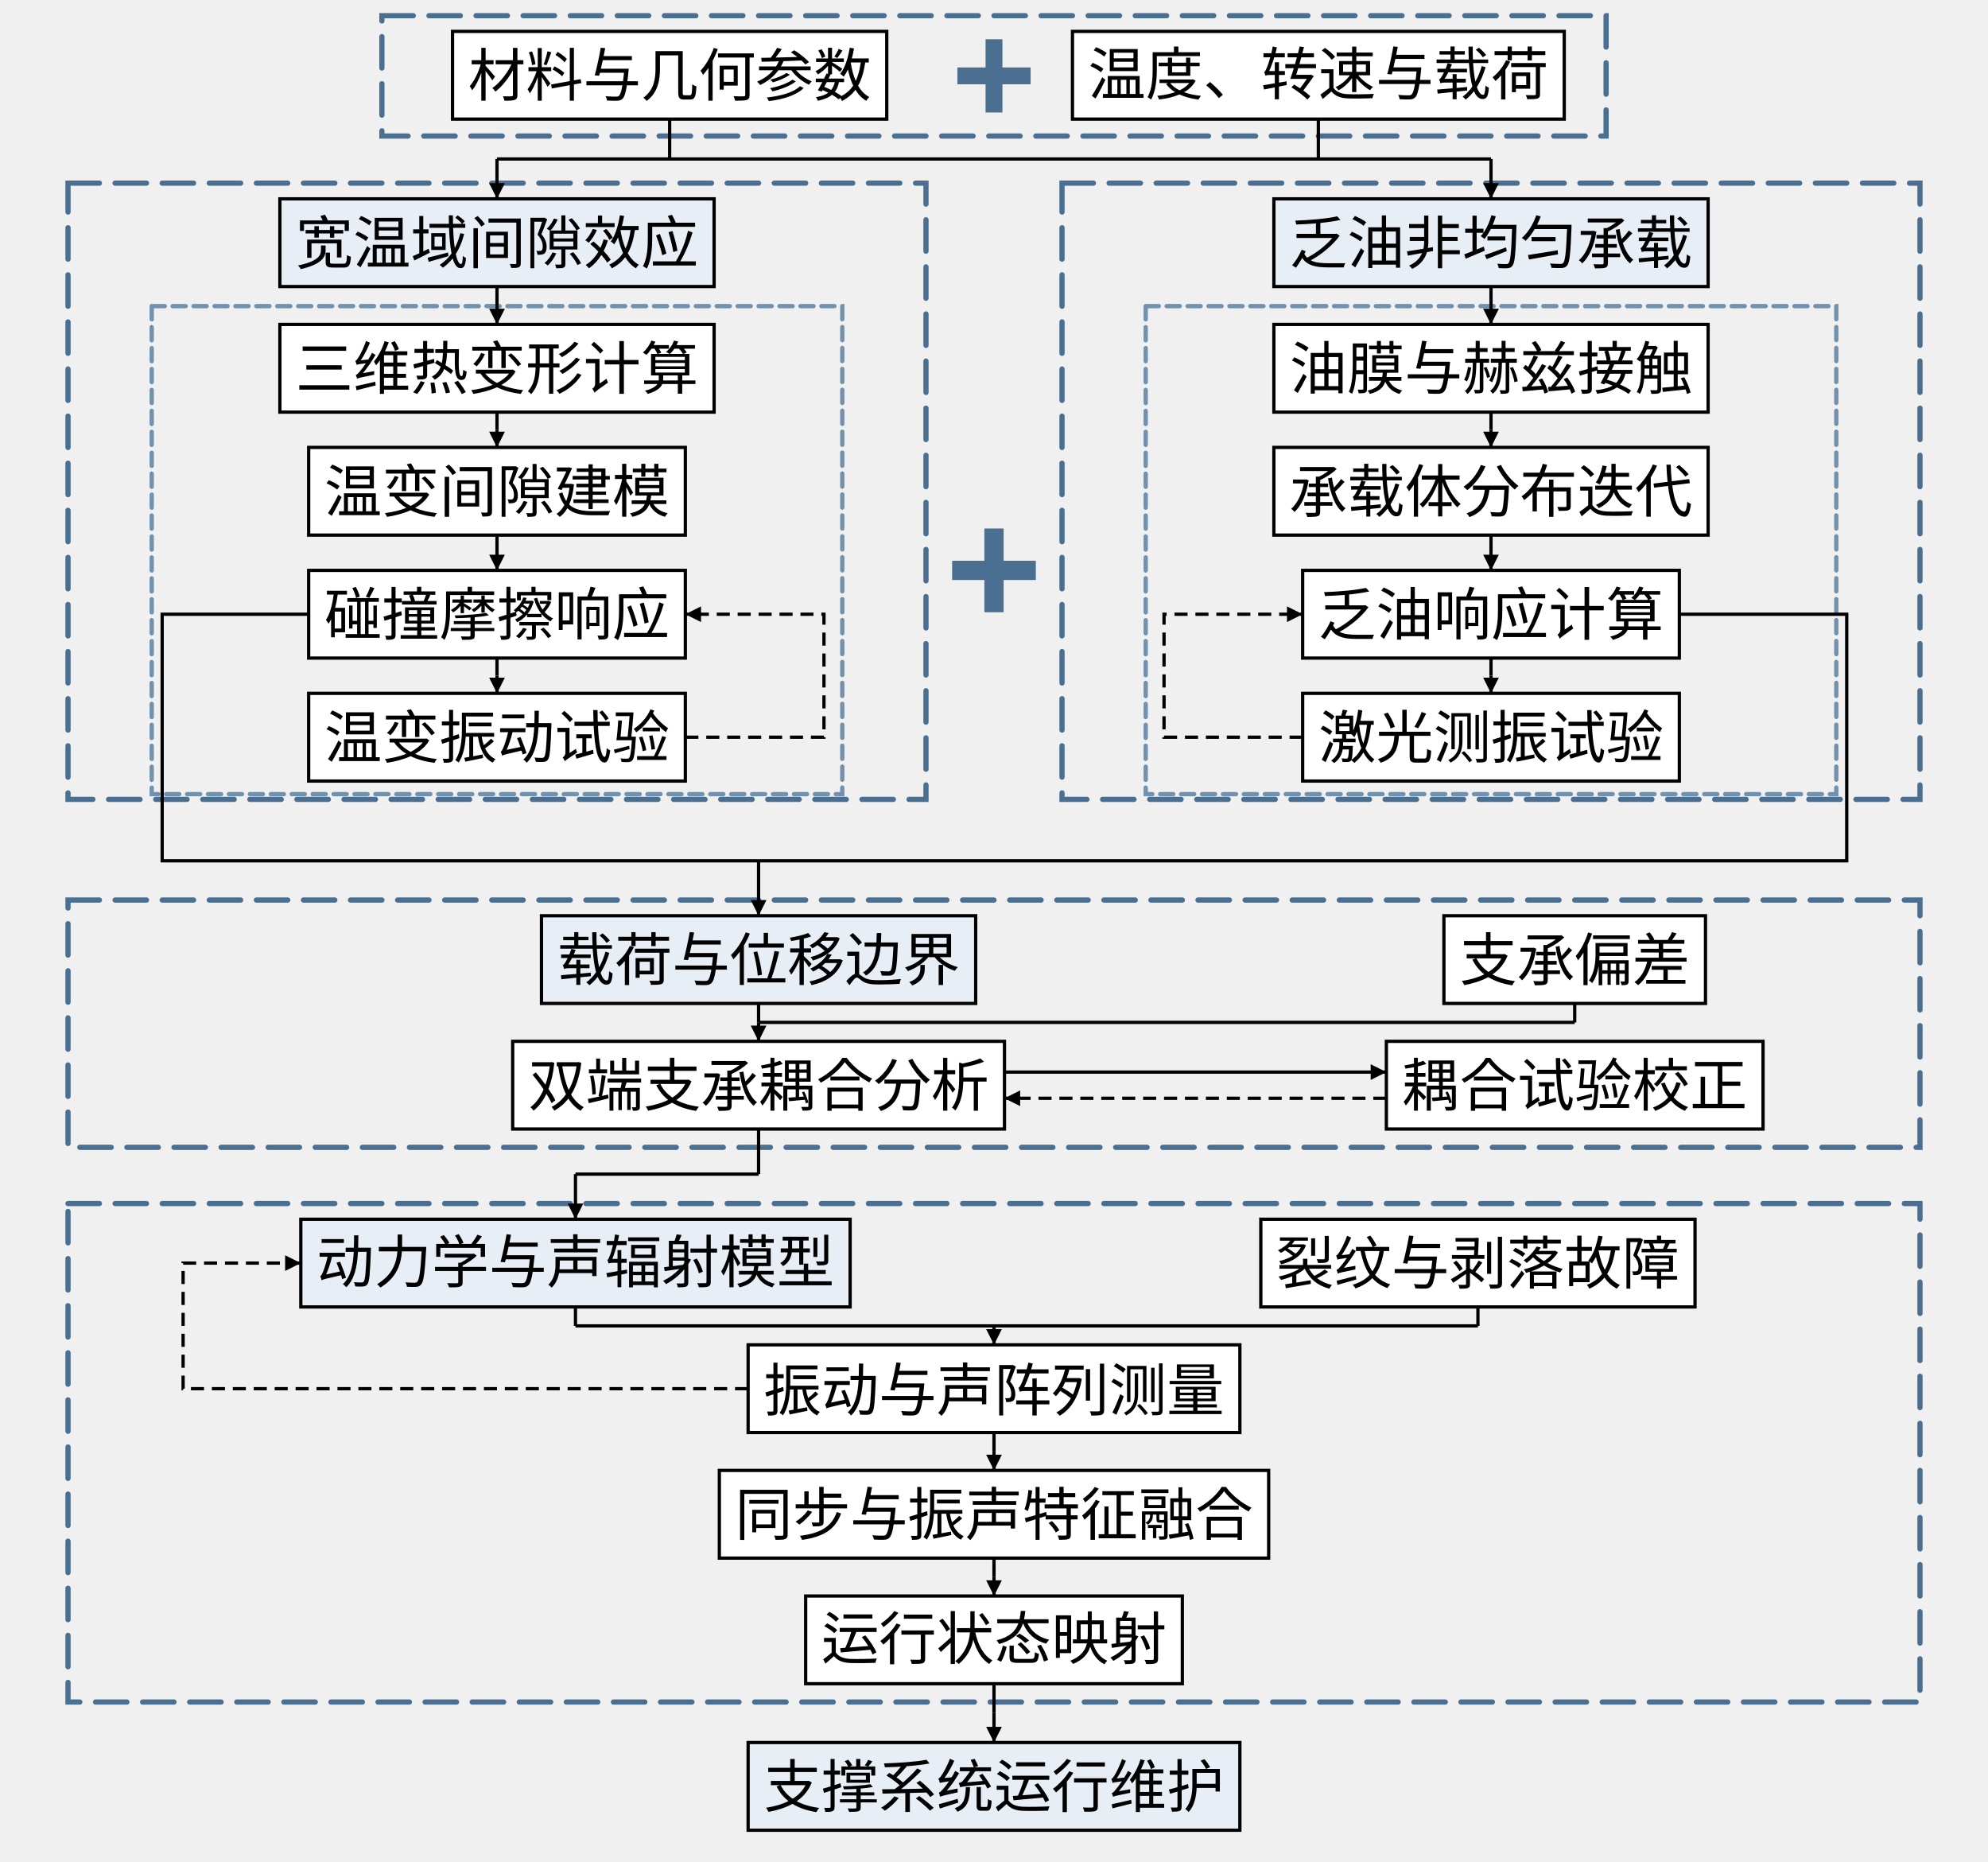
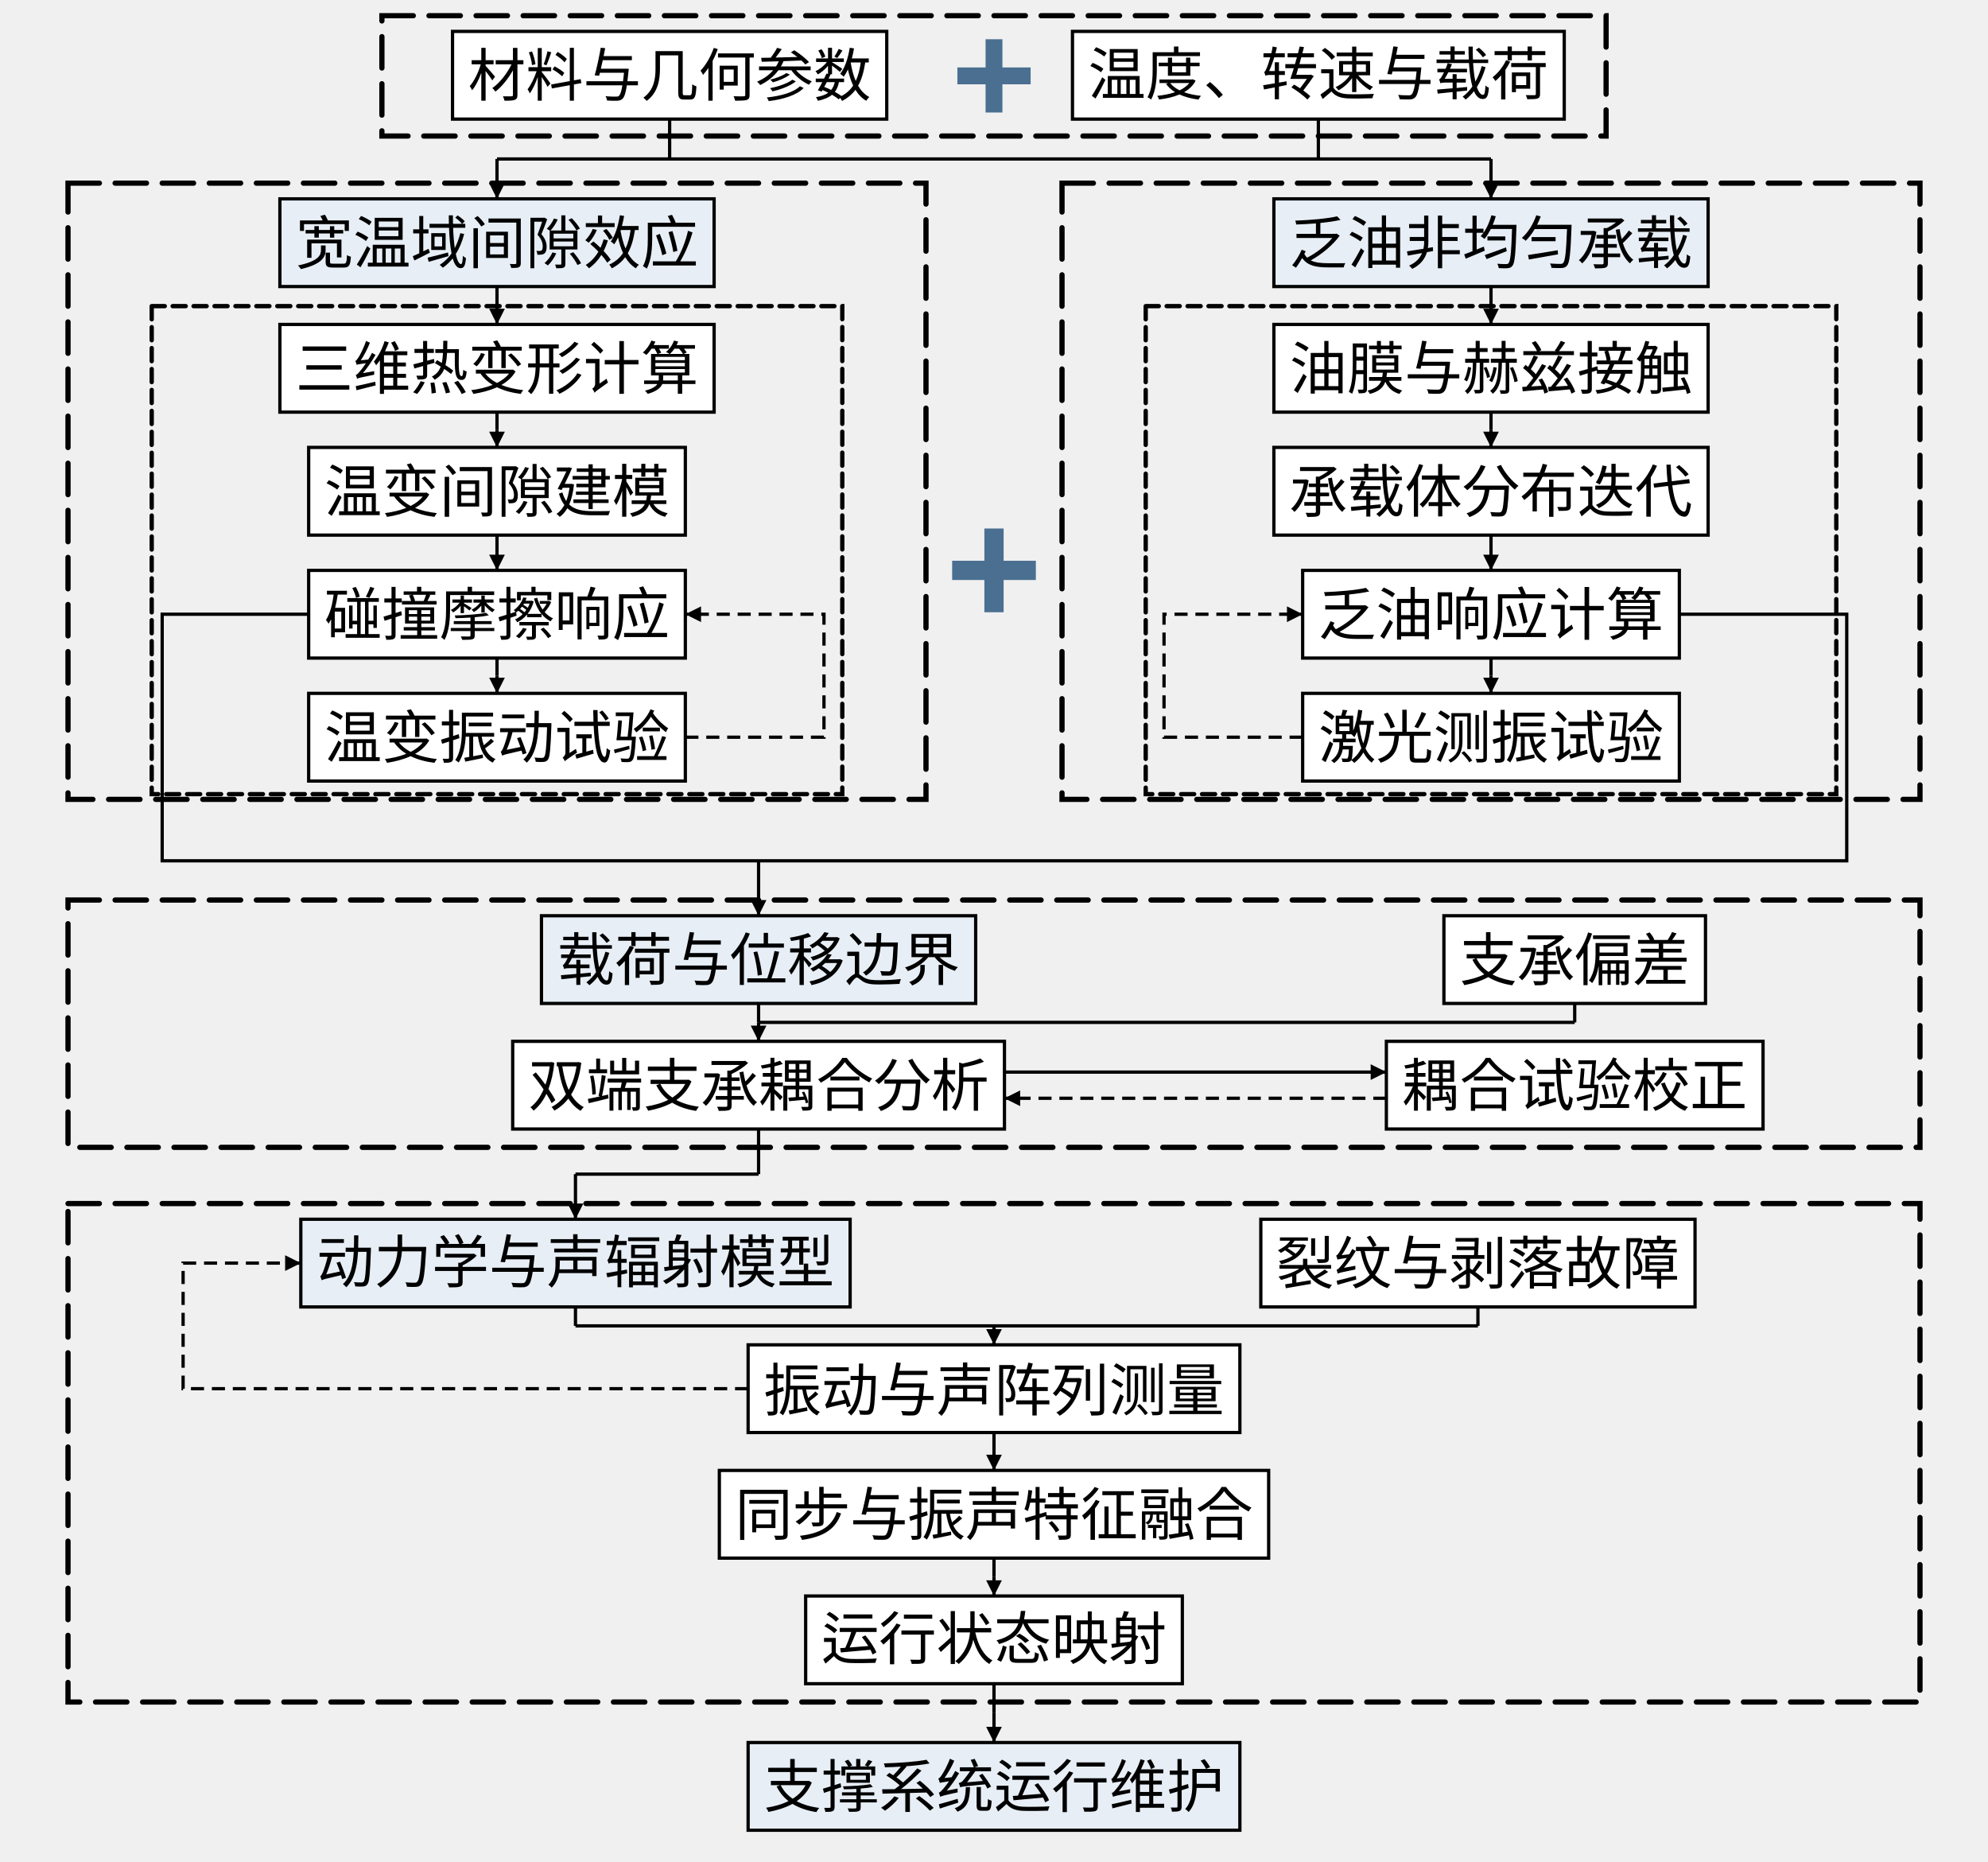
<svg xmlns="http://www.w3.org/2000/svg" width="760px" height="711.52px" viewBox="0 0 760 711.52" version="1.1">
  <g id="plus-001" data-object-type="plus" aria-label="">
    <path id="plus-shape-001" d="M376.78 15 L383.22 15 L383.22 25.78 L394 25.78 L394 32.22 L383.22 32.22 L383.22 43 L376.78 43 L376.78 32.22 L366 32.22 L366 25.78 L376.78 25.78 Z" fill="#4A6F91" stroke="none" />
  </g>
  <g id="module-frame-001" data-object-type="module-frame" aria-label="">
-     <rect id="rectangle-001" x="146" y="6" width="468" height="46" fill="none" stroke="#4A6F91" stroke-width="2" stroke-linecap="round" stroke-linejoin="miter" stroke-dasharray="12 6" />
+     <rect id="rectangle-001" x="146" y="6" width="468" height="46" fill="none" stroke="#000000" stroke-width="2" stroke-linecap="round" stroke-linejoin="miter" stroke-dasharray="12 6" />
  </g>
  <g id="module-frame-002" data-object-type="module-frame" aria-label="">
-     <rect id="rectangle-002" x="26" y="70" width="328" height="235.52" fill="none" stroke="#4A6F91" stroke-width="2" stroke-linecap="round" stroke-linejoin="miter" stroke-dasharray="12 6" />
+     <rect id="rectangle-002" x="26" y="70" width="328" height="235.52" fill="none" stroke="#000000" stroke-width="2" stroke-linecap="round" stroke-linejoin="miter" stroke-dasharray="12 6" />
  </g>
  <g id="submodule-frame-001" data-object-type="submodule-frame" aria-label="">
-     <rect id="rectangle-003" x="58" y="117" width="264" height="186.52" fill="none" stroke="#7291AD" stroke-width="1.65" stroke-linecap="round" stroke-linejoin="miter" stroke-dasharray="5 3" />
+     <rect id="rectangle-003" x="58" y="117" width="264" height="186.52" fill="none" stroke="#000000" stroke-width="1.65" stroke-linecap="round" stroke-linejoin="miter" stroke-dasharray="5 3" />
  </g>
  <g id="connector-001" data-object-type="connector" aria-label="">
    <path id="line-001" d="M190 109.52 L190 116.76" fill="none" stroke="#000000" stroke-width="1.25" stroke-linejoin="miter" stroke-linecap="butt" />
  </g>
  <g id="connector-002" data-object-type="connector" aria-label="">
    <path id="line-002" d="M190 116.76 L190 124" fill="none" stroke="#000000" stroke-width="1.25" stroke-linejoin="miter" stroke-linecap="butt" />
    <polygon id="arrowhead-001" points="190,124 193,118 187,118" fill="#000000" stroke="none" />
  </g>
  <g id="connector-003" data-object-type="connector" aria-label="">
    <path id="line-003" d="M190 157.52 L190 164.26" fill="none" stroke="#000000" stroke-width="1.25" stroke-linejoin="miter" stroke-linecap="butt" />
  </g>
  <g id="connector-004" data-object-type="connector" aria-label="">
    <path id="line-004" d="M190 164.26 L190 171" fill="none" stroke="#000000" stroke-width="1.25" stroke-linejoin="miter" stroke-linecap="butt" />
    <polygon id="arrowhead-002" points="190,171 193,165 187,165" fill="#000000" stroke="none" />
  </g>
  <g id="connector-005" data-object-type="connector" aria-label="">
    <path id="line-005" d="M190 204.52 L190 211.26" fill="none" stroke="#000000" stroke-width="1.25" stroke-linejoin="miter" stroke-linecap="butt" />
  </g>
  <g id="connector-006" data-object-type="connector" aria-label="">
    <path id="line-006" d="M190 211.26 L190 218" fill="none" stroke="#000000" stroke-width="1.25" stroke-linejoin="miter" stroke-linecap="butt" />
    <polygon id="arrowhead-003" points="190,218 193,212 187,212" fill="#000000" stroke="none" />
  </g>
  <g id="connector-007" data-object-type="connector" aria-label="">
    <path id="line-007" d="M190 251.52 L190 258.26" fill="none" stroke="#000000" stroke-width="1.25" stroke-linejoin="miter" stroke-linecap="butt" />
  </g>
  <g id="connector-008" data-object-type="connector" aria-label="">
    <path id="line-008" d="M190 258.26 L190 265" fill="none" stroke="#000000" stroke-width="1.25" stroke-linejoin="miter" stroke-linecap="butt" />
    <polygon id="arrowhead-004" points="190,265 193,259 187,259" fill="#000000" stroke="none" />
  </g>
  <g id="connector-009" data-object-type="connector" aria-label="">
    <path id="line-009" d="M262 281.76 L315 281.76 L315 234.76 L262 234.76" fill="none" stroke="#000000" stroke-width="1.25" stroke-linejoin="miter" stroke-linecap="butt" stroke-dasharray="5 3" />
    <polygon id="arrowhead-005" points="262,234.76 268,237.76 268,231.76" fill="#000000" stroke="none" />
  </g>
  <g id="module-frame-003" data-object-type="module-frame" aria-label="">
-     <rect id="rectangle-004" x="406" y="70" width="328" height="235.52" fill="none" stroke="#4A6F91" stroke-width="2" stroke-linecap="round" stroke-linejoin="miter" stroke-dasharray="12 6" />
+     <rect id="rectangle-004" x="406" y="70" width="328" height="235.52" fill="none" stroke="#000000" stroke-width="2" stroke-linecap="round" stroke-linejoin="miter" stroke-dasharray="12 6" />
  </g>
  <g id="submodule-frame-002" data-object-type="submodule-frame" aria-label="">
-     <rect id="rectangle-005" x="438" y="117" width="264" height="186.52" fill="none" stroke="#7291AD" stroke-width="1.65" stroke-linecap="round" stroke-linejoin="miter" stroke-dasharray="5 3" />
+     <rect id="rectangle-005" x="438" y="117" width="264" height="186.52" fill="none" stroke="#000000" stroke-width="1.65" stroke-linecap="round" stroke-linejoin="miter" stroke-dasharray="5 3" />
  </g>
  <g id="connector-010" data-object-type="connector" aria-label="">
    <path id="line-010" d="M570 109.52 L570 116.76" fill="none" stroke="#000000" stroke-width="1.25" stroke-linejoin="miter" stroke-linecap="butt" />
  </g>
  <g id="connector-011" data-object-type="connector" aria-label="">
    <path id="line-011" d="M570 116.76 L570 124" fill="none" stroke="#000000" stroke-width="1.25" stroke-linejoin="miter" stroke-linecap="butt" />
    <polygon id="arrowhead-006" points="570,124 573,118 567,118" fill="#000000" stroke="none" />
  </g>
  <g id="connector-012" data-object-type="connector" aria-label="">
    <path id="line-012" d="M570 157.52 L570 164.26" fill="none" stroke="#000000" stroke-width="1.25" stroke-linejoin="miter" stroke-linecap="butt" />
  </g>
  <g id="connector-013" data-object-type="connector" aria-label="">
    <path id="line-013" d="M570 164.26 L570 171" fill="none" stroke="#000000" stroke-width="1.25" stroke-linejoin="miter" stroke-linecap="butt" />
    <polygon id="arrowhead-007" points="570,171 573,165 567,165" fill="#000000" stroke="none" />
  </g>
  <g id="connector-014" data-object-type="connector" aria-label="">
    <path id="line-014" d="M570 204.52 L570 211.26" fill="none" stroke="#000000" stroke-width="1.25" stroke-linejoin="miter" stroke-linecap="butt" />
  </g>
  <g id="connector-015" data-object-type="connector" aria-label="">
    <path id="line-015" d="M570 211.26 L570 218" fill="none" stroke="#000000" stroke-width="1.25" stroke-linejoin="miter" stroke-linecap="butt" />
    <polygon id="arrowhead-008" points="570,218 573,212 567,212" fill="#000000" stroke="none" />
  </g>
  <g id="connector-016" data-object-type="connector" aria-label="">
    <path id="line-016" d="M570 251.52 L570 258.26" fill="none" stroke="#000000" stroke-width="1.25" stroke-linejoin="miter" stroke-linecap="butt" />
  </g>
  <g id="connector-017" data-object-type="connector" aria-label="">
    <path id="line-017" d="M570 258.26 L570 265" fill="none" stroke="#000000" stroke-width="1.25" stroke-linejoin="miter" stroke-linecap="butt" />
    <polygon id="arrowhead-009" points="570,265 573,259 567,259" fill="#000000" stroke="none" />
  </g>
  <g id="connector-018" data-object-type="connector" aria-label="">
    <path id="line-018" d="M498 281.76 L445 281.76 L445 234.76 L498 234.76" fill="none" stroke="#000000" stroke-width="1.25" stroke-linejoin="miter" stroke-linecap="butt" stroke-dasharray="5 3" />
    <polygon id="arrowhead-010" points="498,234.76 492,231.76 492,237.76" fill="#000000" stroke="none" />
  </g>
  <g id="connector-019" data-object-type="connector" aria-label="">
    <path id="line-019" d="M256 45.52 L256 60.76" fill="none" stroke="#000000" stroke-width="1.25" stroke-linejoin="miter" stroke-linecap="butt" />
  </g>
  <g id="connector-020" data-object-type="connector" aria-label="">
    <path id="line-020" d="M504 45.52 L504 60.76" fill="none" stroke="#000000" stroke-width="1.25" stroke-linejoin="miter" stroke-linecap="butt" />
  </g>
  <g id="connector-021" data-object-type="connector" aria-label="">
    <path id="line-021" d="M190 60.76 L570 60.76" fill="none" stroke="#000000" stroke-width="1.25" stroke-linejoin="miter" stroke-linecap="butt" />
  </g>
  <g id="connector-022" data-object-type="connector" aria-label="">
    <path id="line-022" d="M190 60.76 L190 76" fill="none" stroke="#000000" stroke-width="1.25" stroke-linejoin="miter" stroke-linecap="butt" />
    <polygon id="arrowhead-011" points="190,76 193,70 187,70" fill="#000000" stroke="none" />
  </g>
  <g id="connector-023" data-object-type="connector" aria-label="">
    <path id="line-023" d="M570 60.76 L570 76" fill="none" stroke="#000000" stroke-width="1.25" stroke-linejoin="miter" stroke-linecap="butt" />
    <polygon id="arrowhead-012" points="570,76 573,70 567,70" fill="#000000" stroke="none" />
  </g>
  <g id="plus-002" data-object-type="plus" aria-label="">
    <path id="plus-shape-002" d="M376.32 202 L383.68 202 L383.68 214.32 L396 214.32 L396 221.68 L383.68 221.68 L383.68 234 L376.32 234 L376.32 221.68 L364 221.68 L364 214.32 L376.32 214.32 Z" fill="#4A6F91" stroke="none" />
  </g>
  <g id="module-frame-004" data-object-type="module-frame" aria-label="">
-     <rect id="rectangle-006" x="26" y="344" width="708" height="94.52" fill="none" stroke="#4A6F91" stroke-width="2" stroke-linecap="round" stroke-linejoin="miter" stroke-dasharray="12 6" />
+     <rect id="rectangle-006" x="26" y="344" width="708" height="94.52" fill="none" stroke="#000000" stroke-width="2" stroke-linecap="round" stroke-linejoin="miter" stroke-dasharray="12 6" />
  </g>
  <g id="connector-024" data-object-type="connector" aria-label="">
    <path id="line-024" d="M118 234.76 L62 234.76 L62 329 L290 329" fill="none" stroke="#000000" stroke-width="1.25" stroke-linejoin="miter" stroke-linecap="butt" />
  </g>
  <g id="connector-025" data-object-type="connector" aria-label="">
    <path id="line-025" d="M642 234.76 L706 234.76 L706 329 L290 329" fill="none" stroke="#000000" stroke-width="1.25" stroke-linejoin="miter" stroke-linecap="butt" />
  </g>
  <g id="connector-026" data-object-type="connector" aria-label="">
    <path id="line-026" d="M290 329 L290 350" fill="none" stroke="#000000" stroke-width="1.25" stroke-linejoin="miter" stroke-linecap="butt" />
    <polygon id="arrowhead-013" points="290,350 293,344 287,344" fill="#000000" stroke="none" />
  </g>
  <g id="connector-027" data-object-type="connector" aria-label="">
    <path id="line-027" d="M290 383.52 L290 390.76" fill="none" stroke="#000000" stroke-width="1.25" stroke-linejoin="miter" stroke-linecap="butt" />
  </g>
  <g id="connector-028" data-object-type="connector" aria-label="">
    <path id="line-028" d="M602 383.52 L602 390.76" fill="none" stroke="#000000" stroke-width="1.25" stroke-linejoin="miter" stroke-linecap="butt" />
  </g>
  <g id="connector-029" data-object-type="connector" aria-label="">
    <path id="line-029" d="M290 390.76 L602 390.76" fill="none" stroke="#000000" stroke-width="1.25" stroke-linejoin="miter" stroke-linecap="butt" />
  </g>
  <g id="connector-030" data-object-type="connector" aria-label="">
    <path id="line-030" d="M290 390.76 L290 398" fill="none" stroke="#000000" stroke-width="1.25" stroke-linejoin="miter" stroke-linecap="butt" />
    <polygon id="arrowhead-014" points="290,398 293,392 287,392" fill="#000000" stroke="none" />
  </g>
  <g id="connector-031" data-object-type="connector" aria-label="">
    <path id="line-031" d="M384 409.76 L530 409.76" fill="none" stroke="#000000" stroke-width="1.25" stroke-linejoin="miter" stroke-linecap="butt" />
    <polygon id="arrowhead-015" points="530,409.76 524,406.76 524,412.76" fill="#000000" stroke="none" />
  </g>
  <g id="connector-032" data-object-type="connector" aria-label="">
    <path id="line-032" d="M530 419.76 L384 419.76" fill="none" stroke="#000000" stroke-width="1.25" stroke-linejoin="miter" stroke-linecap="butt" stroke-dasharray="5 3" />
    <polygon id="arrowhead-016" points="384,419.76 390,422.76 390,416.76" fill="#000000" stroke="none" />
  </g>
  <g id="module-frame-005" data-object-type="module-frame" aria-label="">
-     <rect id="rectangle-007" x="26" y="460" width="708" height="190.52" fill="none" stroke="#4A6F91" stroke-width="2" stroke-linecap="round" stroke-linejoin="miter" stroke-dasharray="12 6" />
+     <rect id="rectangle-007" x="26" y="460" width="708" height="190.52" fill="none" stroke="#000000" stroke-width="2" stroke-linecap="round" stroke-linejoin="miter" stroke-dasharray="12 6" />
  </g>
  <g id="connector-033" data-object-type="connector" aria-label="">
    <path id="line-033" d="M290 431.52 L290 448.76" fill="none" stroke="#000000" stroke-width="1.25" stroke-linejoin="miter" stroke-linecap="butt" />
  </g>
  <g id="connector-034" data-object-type="connector" aria-label="">
    <path id="line-034" d="M220 448.76 L290 448.76" fill="none" stroke="#000000" stroke-width="1.25" stroke-linejoin="miter" stroke-linecap="butt" />
  </g>
  <g id="connector-035" data-object-type="connector" aria-label="">
    <path id="line-035" d="M220 448.76 L220 466" fill="none" stroke="#000000" stroke-width="1.25" stroke-linejoin="miter" stroke-linecap="butt" />
    <polygon id="arrowhead-017" points="220,466 223,460 217,460" fill="#000000" stroke="none" />
  </g>
  <g id="connector-036" data-object-type="connector" aria-label="">
    <path id="line-036" d="M220 499.52 L220 506.76" fill="none" stroke="#000000" stroke-width="1.25" stroke-linejoin="miter" stroke-linecap="butt" />
  </g>
  <g id="connector-037" data-object-type="connector" aria-label="">
    <path id="line-037" d="M565 499.52 L565 506.76" fill="none" stroke="#000000" stroke-width="1.25" stroke-linejoin="miter" stroke-linecap="butt" />
  </g>
  <g id="connector-038" data-object-type="connector" aria-label="">
    <path id="line-038" d="M220 506.76 L565 506.76" fill="none" stroke="#000000" stroke-width="1.25" stroke-linejoin="miter" stroke-linecap="butt" />
  </g>
  <g id="connector-039" data-object-type="connector" aria-label="">
    <path id="line-039" d="M380 506.76 L380 514" fill="none" stroke="#000000" stroke-width="1.25" stroke-linejoin="miter" stroke-linecap="butt" />
    <polygon id="arrowhead-018" points="380,514 383,508 377,508" fill="#000000" stroke="none" />
  </g>
  <g id="connector-040" data-object-type="connector" aria-label="">
    <path id="line-040" d="M380 547.52 L380 554.76" fill="none" stroke="#000000" stroke-width="1.25" stroke-linejoin="miter" stroke-linecap="butt" />
  </g>
  <g id="connector-041" data-object-type="connector" aria-label="">
    <path id="line-041" d="M380 554.76 L380 562" fill="none" stroke="#000000" stroke-width="1.25" stroke-linejoin="miter" stroke-linecap="butt" />
    <polygon id="arrowhead-019" points="380,562 383,556 377,556" fill="#000000" stroke="none" />
  </g>
  <g id="connector-042" data-object-type="connector" aria-label="">
    <path id="line-042" d="M380 595.52 L380 602.76" fill="none" stroke="#000000" stroke-width="1.25" stroke-linejoin="miter" stroke-linecap="butt" />
  </g>
  <g id="connector-043" data-object-type="connector" aria-label="">
    <path id="line-043" d="M380 602.76 L380 610" fill="none" stroke="#000000" stroke-width="1.25" stroke-linejoin="miter" stroke-linecap="butt" />
    <polygon id="arrowhead-020" points="380,610 383,604 377,604" fill="#000000" stroke="none" />
  </g>
  <g id="connector-044" data-object-type="connector" aria-label="">
    <path id="line-044" d="M286 530.76 L70 530.76 L70 482.76 L115 482.76" fill="none" stroke="#000000" stroke-width="1.25" stroke-linejoin="miter" stroke-linecap="butt" stroke-dasharray="5 3" />
    <polygon id="arrowhead-021" points="115,482.76 109,479.76 109,485.76" fill="#000000" stroke="none" />
  </g>
  <g id="connector-045" data-object-type="connector" aria-label="">
    <path id="line-045" d="M380 643.52 L380 654.76" fill="none" stroke="#000000" stroke-width="1.25" stroke-linejoin="miter" stroke-linecap="butt" />
  </g>
  <g id="connector-046" data-object-type="connector" aria-label="">
    <path id="line-046" d="M380 654.76 L380 666" fill="none" stroke="#000000" stroke-width="1.25" stroke-linejoin="miter" stroke-linecap="butt" />
    <polygon id="arrowhead-022" points="380,666 383,660 377,660" fill="#000000" stroke="none" />
  </g>
  <g id="text-box-001" data-object-type="text-box" aria-label="材料与几何参数">
    <rect id="rectangle-008" x="173" y="12" width="166" height="33.52" fill="#FFFFFF" stroke="#000000" stroke-width="1.25" stroke-linecap="butt" stroke-linejoin="miter" />
    <text id="text-001" xml:space="preserve" font-family="SimSun" font-size="22" font-weight="normal" font-style="normal" fill="#000000">
      <tspan id="text-run-001" x="179" y="36.76" font-family="SimSun" font-size="22" fill="#000000" style="font-family:'SimSun';font-size:22px;font-weight:normal;font-style:normal">材料与几何参数</tspan>
    </text>
  </g>
  <g id="text-box-002" data-object-type="text-box" aria-label="温度、转速与载荷">
    <rect id="rectangle-009" x="410" y="12" width="188" height="33.52" fill="#FFFFFF" stroke="#000000" stroke-width="1.25" stroke-linecap="butt" stroke-linejoin="miter" />
    <text id="text-002" xml:space="preserve" font-family="SimSun" font-size="22" font-weight="normal" font-style="normal" fill="#000000">
      <tspan id="text-run-002" x="416" y="36.26" font-family="SimSun" font-size="22" fill="#000000" style="font-family:'SimSun';font-size:22px;font-weight:normal;font-style:normal">温度、转速与载荷</tspan>
    </text>
  </g>
  <g id="text-box-003" data-object-type="text-box" aria-label="宽温域间隙效应">
    <rect id="rectangle-010" x="107" y="76" width="166" height="33.52" fill="#E7EEF5" stroke="#000000" stroke-width="1.25" stroke-linecap="butt" stroke-linejoin="miter" />
    <text id="text-003" xml:space="preserve" font-family="SimSun" font-size="22" font-weight="normal" font-style="normal" fill="#000000">
      <tspan id="text-run-003" x="113" y="100.76" font-family="SimSun" font-size="22" fill="#000000" style="font-family:'SimSun';font-size:22px;font-weight:normal;font-style:normal">宽温域间隙效应</tspan>
    </text>
  </g>
  <g id="text-box-004" data-object-type="text-box" aria-label="三维热变形计算">
    <rect id="rectangle-011" x="107" y="124" width="166" height="33.52" fill="#FFFFFF" stroke="#000000" stroke-width="1.25" stroke-linecap="butt" stroke-linejoin="miter" />
    <text id="text-004" xml:space="preserve" font-family="SimSun" font-size="22" font-weight="normal" font-style="normal" fill="#000000">
      <tspan id="text-run-004" x="113" y="148.76" font-family="SimSun" font-size="22" fill="#000000" style="font-family:'SimSun';font-size:22px;font-weight:normal;font-style:normal">三维热变形计算</tspan>
    </text>
  </g>
  <g id="text-box-005" data-object-type="text-box" aria-label="温变间隙建模">
    <rect id="rectangle-012" x="118" y="171" width="144" height="33.52" fill="#FFFFFF" stroke="#000000" stroke-width="1.25" stroke-linecap="butt" stroke-linejoin="miter" />
    <text id="text-005" xml:space="preserve" font-family="SimSun" font-size="22" font-weight="normal" font-style="normal" fill="#000000">
      <tspan id="text-run-005" x="124" y="195.76" font-family="SimSun" font-size="22" fill="#000000" style="font-family:'SimSun';font-size:22px;font-weight:normal;font-style:normal">温变间隙建模</tspan>
    </text>
  </g>
  <g id="text-box-006" data-object-type="text-box" aria-label="碰撞摩擦响应">
    <rect id="rectangle-013" x="118" y="218" width="144" height="33.52" fill="#FFFFFF" stroke="#000000" stroke-width="1.25" stroke-linecap="butt" stroke-linejoin="miter" />
    <text id="text-006" xml:space="preserve" font-family="SimSun" font-size="22" font-weight="normal" font-style="normal" fill="#000000">
      <tspan id="text-run-006" x="124" y="242.76" font-family="SimSun" font-size="22" fill="#000000" style="font-family:'SimSun';font-size:22px;font-weight:normal;font-style:normal">碰撞摩擦响应</tspan>
    </text>
  </g>
  <g id="text-box-007" data-object-type="text-box" aria-label="温变振动试验">
    <rect id="rectangle-014" x="118" y="265" width="144" height="33.52" fill="#FFFFFF" stroke="#000000" stroke-width="1.25" stroke-linecap="butt" stroke-linejoin="miter" />
    <text id="text-007" xml:space="preserve" font-family="SimSun" font-size="22" font-weight="normal" font-style="normal" fill="#000000">
      <tspan id="text-run-007" x="124" y="289.76" font-family="SimSun" font-size="22" fill="#000000" style="font-family:'SimSun';font-size:22px;font-weight:normal;font-style:normal">温变振动试验</tspan>
    </text>
  </g>
  <g id="text-box-008" data-object-type="text-box" aria-label="乏油非均匀承载">
    <rect id="rectangle-015" x="487" y="76" width="166" height="33.52" fill="#E7EEF5" stroke="#000000" stroke-width="1.25" stroke-linecap="butt" stroke-linejoin="miter" />
    <text id="text-008" xml:space="preserve" font-family="SimSun" font-size="22" font-weight="normal" font-style="normal" fill="#000000">
      <tspan id="text-run-008" x="493" y="100.76" font-family="SimSun" font-size="22" fill="#000000" style="font-family:'SimSun';font-size:22px;font-weight:normal;font-style:normal">乏油非均匀承载</tspan>
    </text>
  </g>
  <g id="text-box-009" data-object-type="text-box" aria-label="油膜与赫兹接触">
    <rect id="rectangle-016" x="487" y="124" width="166" height="33.52" fill="#FFFFFF" stroke="#000000" stroke-width="1.25" stroke-linecap="butt" stroke-linejoin="miter" />
    <text id="text-009" xml:space="preserve" font-family="SimSun" font-size="22" font-weight="normal" font-style="normal" fill="#000000">
      <tspan id="text-run-009" x="493" y="148.76" font-family="SimSun" font-size="22" fill="#000000" style="font-family:'SimSun';font-size:22px;font-weight:normal;font-style:normal">油膜与赫兹接触</tspan>
    </text>
  </g>
  <g id="text-box-010" data-object-type="text-box" aria-label="承载体分布迭代">
    <rect id="rectangle-017" x="487" y="171" width="166" height="33.52" fill="#FFFFFF" stroke="#000000" stroke-width="1.25" stroke-linecap="butt" stroke-linejoin="miter" />
    <text id="text-010" xml:space="preserve" font-family="SimSun" font-size="22" font-weight="normal" font-style="normal" fill="#000000">
      <tspan id="text-run-010" x="493" y="195.76" font-family="SimSun" font-size="22" fill="#000000" style="font-family:'SimSun';font-size:22px;font-weight:normal;font-style:normal">承载体分布迭代</tspan>
    </text>
  </g>
  <g id="text-box-011" data-object-type="text-box" aria-label="乏油响应计算">
    <rect id="rectangle-018" x="498" y="218" width="144" height="33.52" fill="#FFFFFF" stroke="#000000" stroke-width="1.25" stroke-linecap="butt" stroke-linejoin="miter" />
    <text id="text-011" xml:space="preserve" font-family="SimSun" font-size="22" font-weight="normal" font-style="normal" fill="#000000">
      <tspan id="text-run-011" x="504" y="242.76" font-family="SimSun" font-size="22" fill="#000000" style="font-family:'SimSun';font-size:22px;font-weight:normal;font-style:normal">乏油响应计算</tspan>
    </text>
  </g>
  <g id="text-box-012" data-object-type="text-box" aria-label="激光测振试验">
    <rect id="rectangle-019" x="498" y="265" width="144" height="33.52" fill="#FFFFFF" stroke="#000000" stroke-width="1.25" stroke-linecap="butt" stroke-linejoin="miter" />
    <text id="text-012" xml:space="preserve" font-family="SimSun" font-size="22" font-weight="normal" font-style="normal" fill="#000000">
      <tspan id="text-run-012" x="504" y="289.76" font-family="SimSun" font-size="22" fill="#000000" style="font-family:'SimSun';font-size:22px;font-weight:normal;font-style:normal">激光测振试验</tspan>
    </text>
  </g>
  <g id="text-box-013" data-object-type="text-box" aria-label="载荷与位移边界">
    <rect id="rectangle-020" x="207" y="350" width="166" height="33.52" fill="#E7EEF5" stroke="#000000" stroke-width="1.25" stroke-linecap="butt" stroke-linejoin="miter" />
    <text id="text-013" xml:space="preserve" font-family="SimSun" font-size="22" font-weight="normal" font-style="normal" fill="#000000">
      <tspan id="text-run-013" x="213" y="374.76" font-family="SimSun" font-size="22" fill="#000000" style="font-family:'SimSun';font-size:22px;font-weight:normal;font-style:normal">载荷与位移边界</tspan>
    </text>
  </g>
  <g id="text-box-014" data-object-type="text-box" aria-label="支承偏差">
    <rect id="rectangle-021" x="552" y="350" width="100" height="33.52" fill="#FFFFFF" stroke="#000000" stroke-width="1.25" stroke-linecap="butt" stroke-linejoin="miter" />
    <text id="text-014" xml:space="preserve" font-family="SimSun" font-size="22" font-weight="normal" font-style="normal" fill="#000000">
      <tspan id="text-run-014" x="558" y="374.76" font-family="SimSun" font-size="22" fill="#000000" style="font-family:'SimSun';font-size:22px;font-weight:normal;font-style:normal">支承偏差</tspan>
    </text>
  </g>
  <g id="text-box-015" data-object-type="text-box" aria-label="双端支承耦合分析">
    <rect id="rectangle-022" x="196" y="398" width="188" height="33.52" fill="#FFFFFF" stroke="#000000" stroke-width="1.25" stroke-linecap="butt" stroke-linejoin="miter" />
    <text id="text-015" xml:space="preserve" font-family="SimSun" font-size="22" font-weight="normal" font-style="normal" fill="#000000">
      <tspan id="text-run-015" x="202" y="422.76" font-family="SimSun" font-size="22" fill="#000000" style="font-family:'SimSun';font-size:22px;font-weight:normal;font-style:normal">双端支承耦合分析</tspan>
    </text>
  </g>
  <g id="text-box-016" data-object-type="text-box" aria-label="耦合试验校正">
    <rect id="rectangle-023" x="530" y="398" width="144" height="33.52" fill="#FFFFFF" stroke="#000000" stroke-width="1.25" stroke-linecap="butt" stroke-linejoin="miter" />
    <text id="text-016" xml:space="preserve" font-family="SimSun" font-size="22" font-weight="normal" font-style="normal" fill="#000000">
      <tspan id="text-run-016" x="536" y="422.76" font-family="SimSun" font-size="22" fill="#000000" style="font-family:'SimSun';font-size:22px;font-weight:normal;font-style:normal">耦合试验校正</tspan>
    </text>
  </g>
  <g id="text-box-017" data-object-type="text-box" aria-label="动力学与声辐射模型">
    <rect id="rectangle-024" x="115" y="466" width="210" height="33.52" fill="#E7EEF5" stroke="#000000" stroke-width="1.25" stroke-linecap="butt" stroke-linejoin="miter" />
    <text id="text-017" xml:space="preserve" font-family="SimSun" font-size="22" font-weight="normal" font-style="normal" fill="#000000">
      <tspan id="text-run-017" x="121" y="490.26" font-family="SimSun" font-size="22" fill="#000000" style="font-family:'SimSun';font-size:22px;font-weight:normal;font-style:normal">动力学与声辐射模型</tspan>
    </text>
  </g>
  <g id="text-box-018" data-object-type="text-box" aria-label="裂纹与剥落故障">
    <rect id="rectangle-025" x="482" y="466" width="166" height="33.52" fill="#FFFFFF" stroke="#000000" stroke-width="1.25" stroke-linecap="butt" stroke-linejoin="miter" />
    <text id="text-018" xml:space="preserve" font-family="SimSun" font-size="22" font-weight="normal" font-style="normal" fill="#000000">
      <tspan id="text-run-018" x="488" y="490.76" font-family="SimSun" font-size="22" fill="#000000" style="font-family:'SimSun';font-size:22px;font-weight:normal;font-style:normal">裂纹与剥落故障</tspan>
    </text>
  </g>
  <g id="text-box-019" data-object-type="text-box" aria-label="振动与声阵列测量">
    <rect id="rectangle-026" x="286" y="514" width="188" height="33.52" fill="#FFFFFF" stroke="#000000" stroke-width="1.25" stroke-linecap="butt" stroke-linejoin="miter" />
    <text id="text-019" xml:space="preserve" font-family="SimSun" font-size="22" font-weight="normal" font-style="normal" fill="#000000">
      <tspan id="text-run-019" x="292" y="539.26" font-family="SimSun" font-size="22" fill="#000000" style="font-family:'SimSun';font-size:22px;font-weight:normal;font-style:normal">振动与声阵列测量</tspan>
    </text>
  </g>
  <g id="text-box-020" data-object-type="text-box" aria-label="同步与振声特征融合">
    <rect id="rectangle-027" x="275" y="562" width="210" height="33.52" fill="#FFFFFF" stroke="#000000" stroke-width="1.25" stroke-linecap="butt" stroke-linejoin="miter" />
    <text id="text-020" xml:space="preserve" font-family="SimSun" font-size="22" font-weight="normal" font-style="normal" fill="#000000">
      <tspan id="text-run-020" x="281" y="586.76" font-family="SimSun" font-size="22" fill="#000000" style="font-family:'SimSun';font-size:22px;font-weight:normal;font-style:normal">同步与振声特征融合</tspan>
    </text>
  </g>
  <g id="text-box-021" data-object-type="text-box" aria-label="运行状态映射">
    <rect id="rectangle-028" x="308" y="610" width="144" height="33.52" fill="#FFFFFF" stroke="#000000" stroke-width="1.25" stroke-linecap="butt" stroke-linejoin="miter" />
    <text id="text-021" xml:space="preserve" font-family="SimSun" font-size="22" font-weight="normal" font-style="normal" fill="#000000">
      <tspan id="text-run-021" x="314" y="634.26" font-family="SimSun" font-size="22" fill="#000000" style="font-family:'SimSun';font-size:22px;font-weight:normal;font-style:normal">运行状态映射</tspan>
    </text>
  </g>
  <g id="text-box-022" data-object-type="text-box" aria-label="支撑系统运行维护">
    <rect id="rectangle-029" x="286" y="666" width="188" height="33.52" fill="#E7EEF5" stroke="#000000" stroke-width="1.25" stroke-linecap="butt" stroke-linejoin="miter" />
    <text id="text-022" xml:space="preserve" font-family="SimSun" font-size="22" font-weight="normal" font-style="normal" fill="#000000">
      <tspan id="text-run-022" x="292" y="690.76" font-family="SimSun" font-size="22" fill="#000000" style="font-family:'SimSun';font-size:22px;font-weight:normal;font-style:normal">支撑系统运行维护</tspan>
    </text>
  </g>
</svg>
